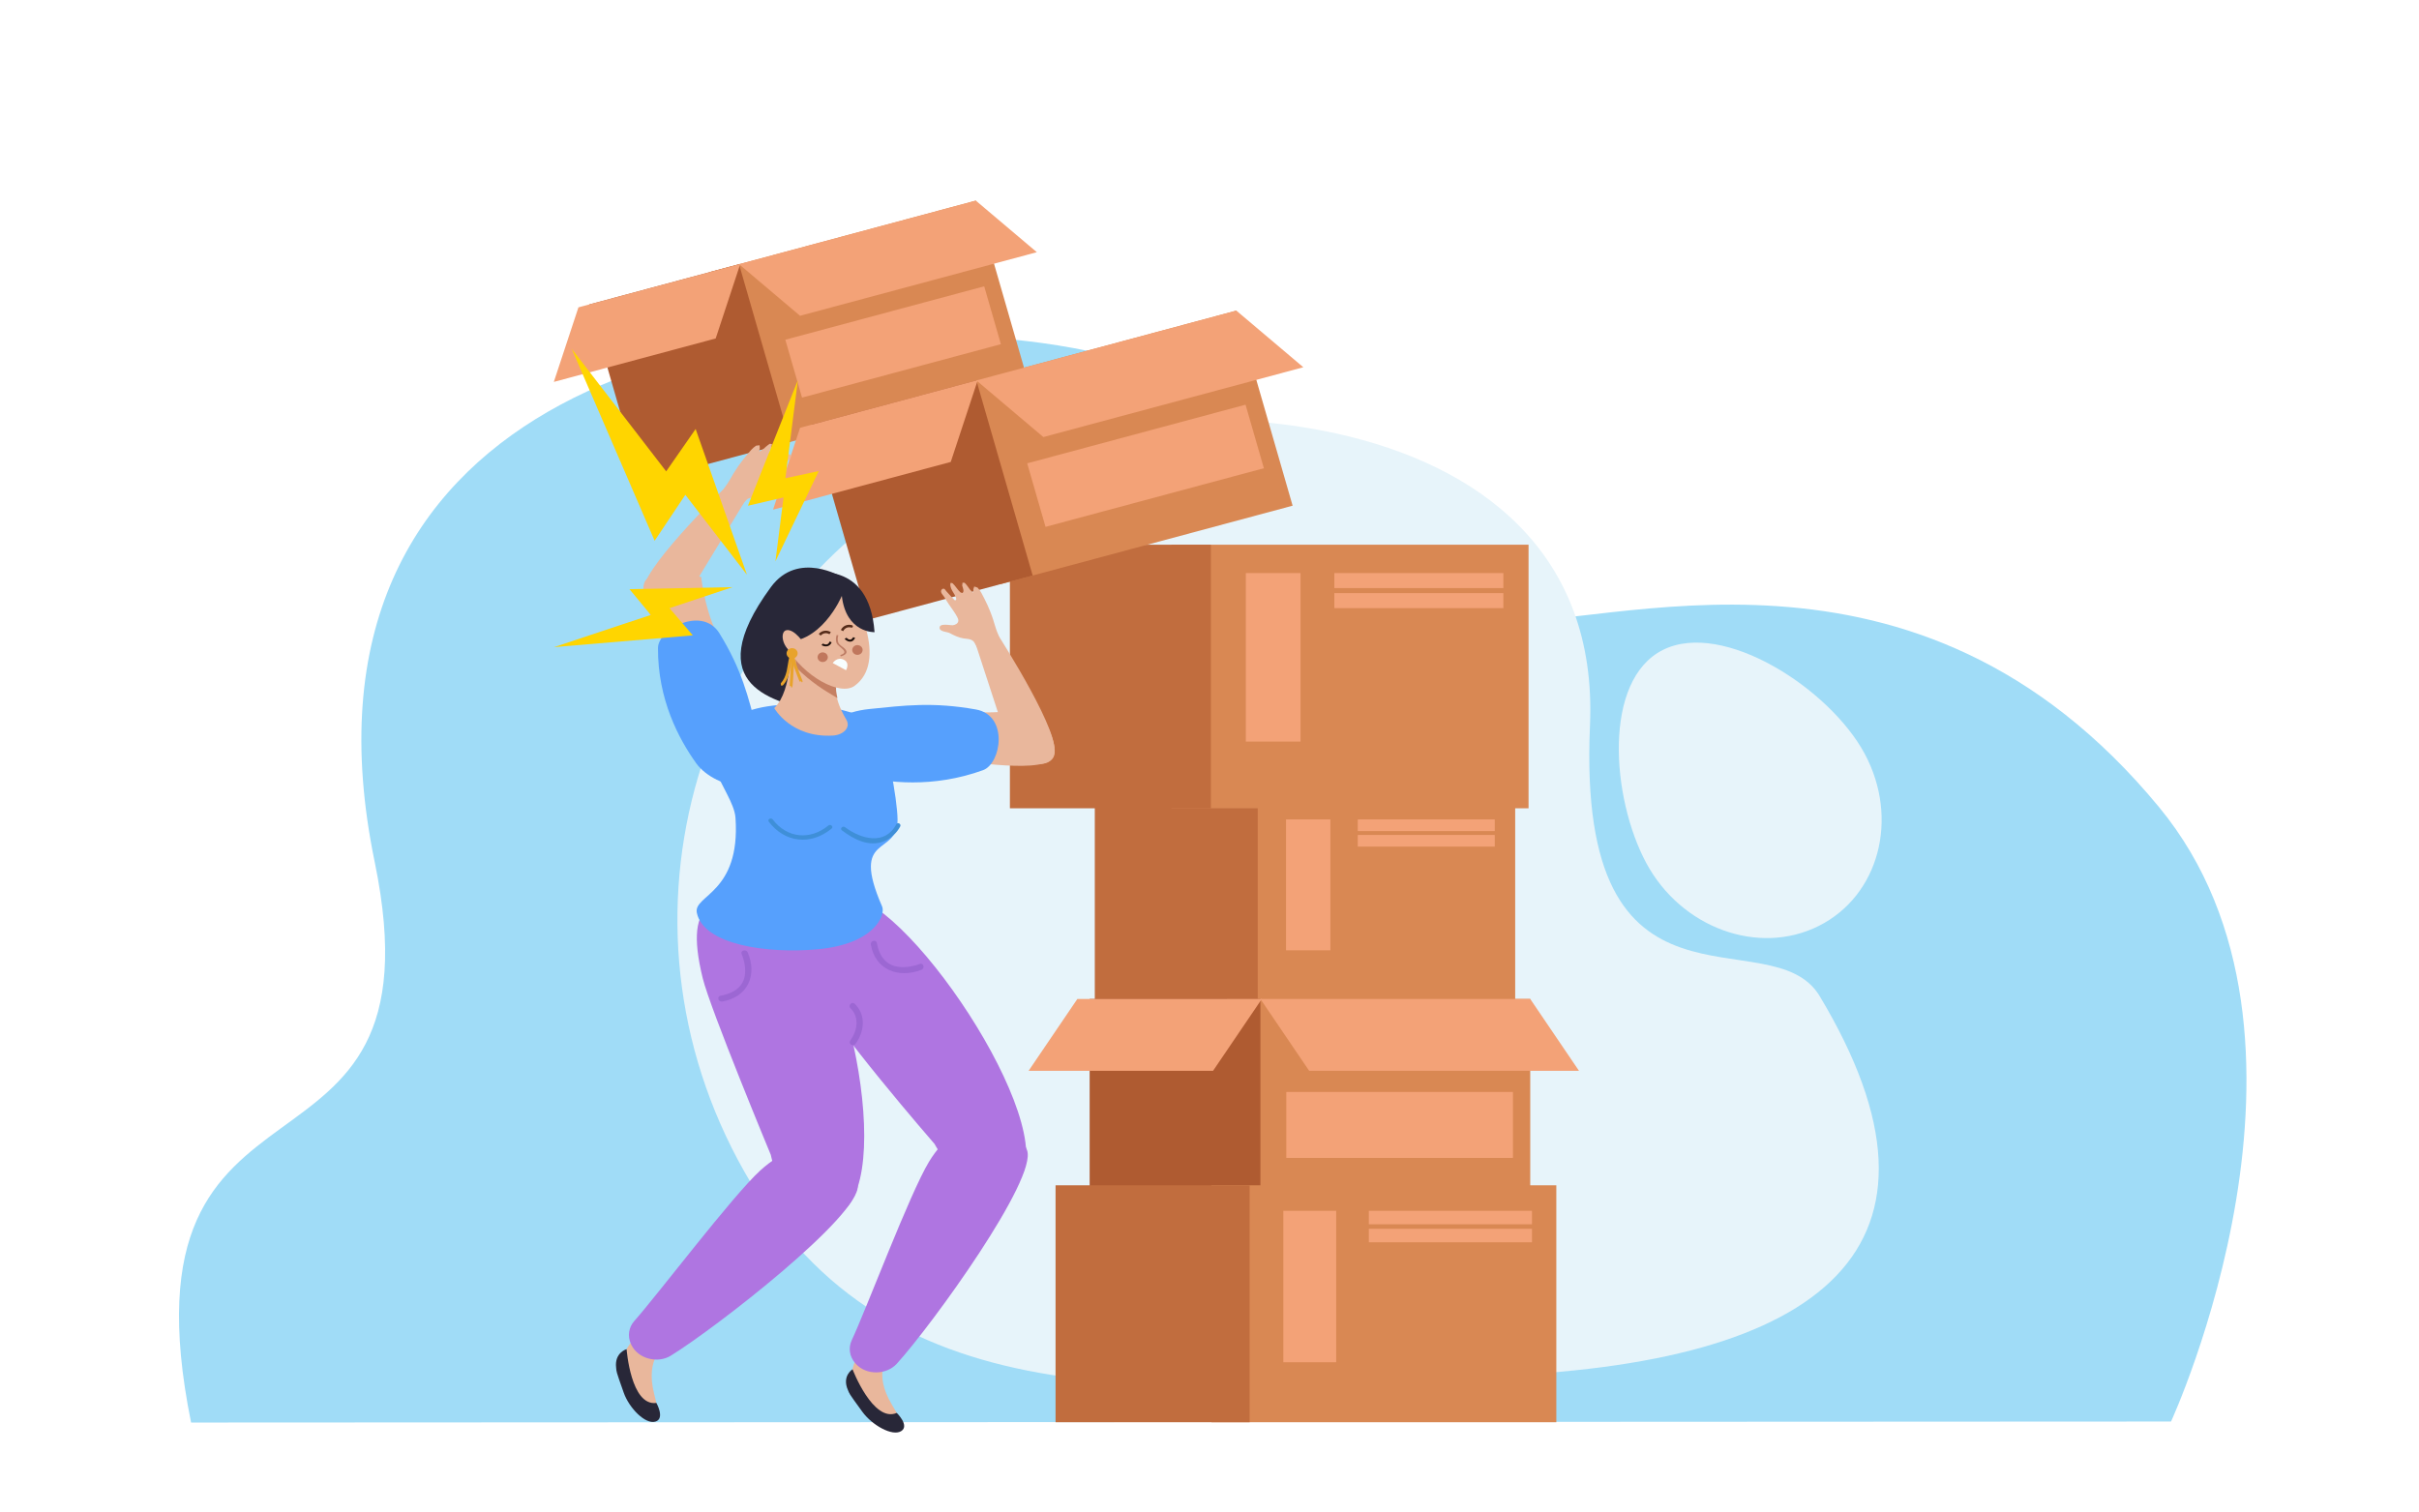
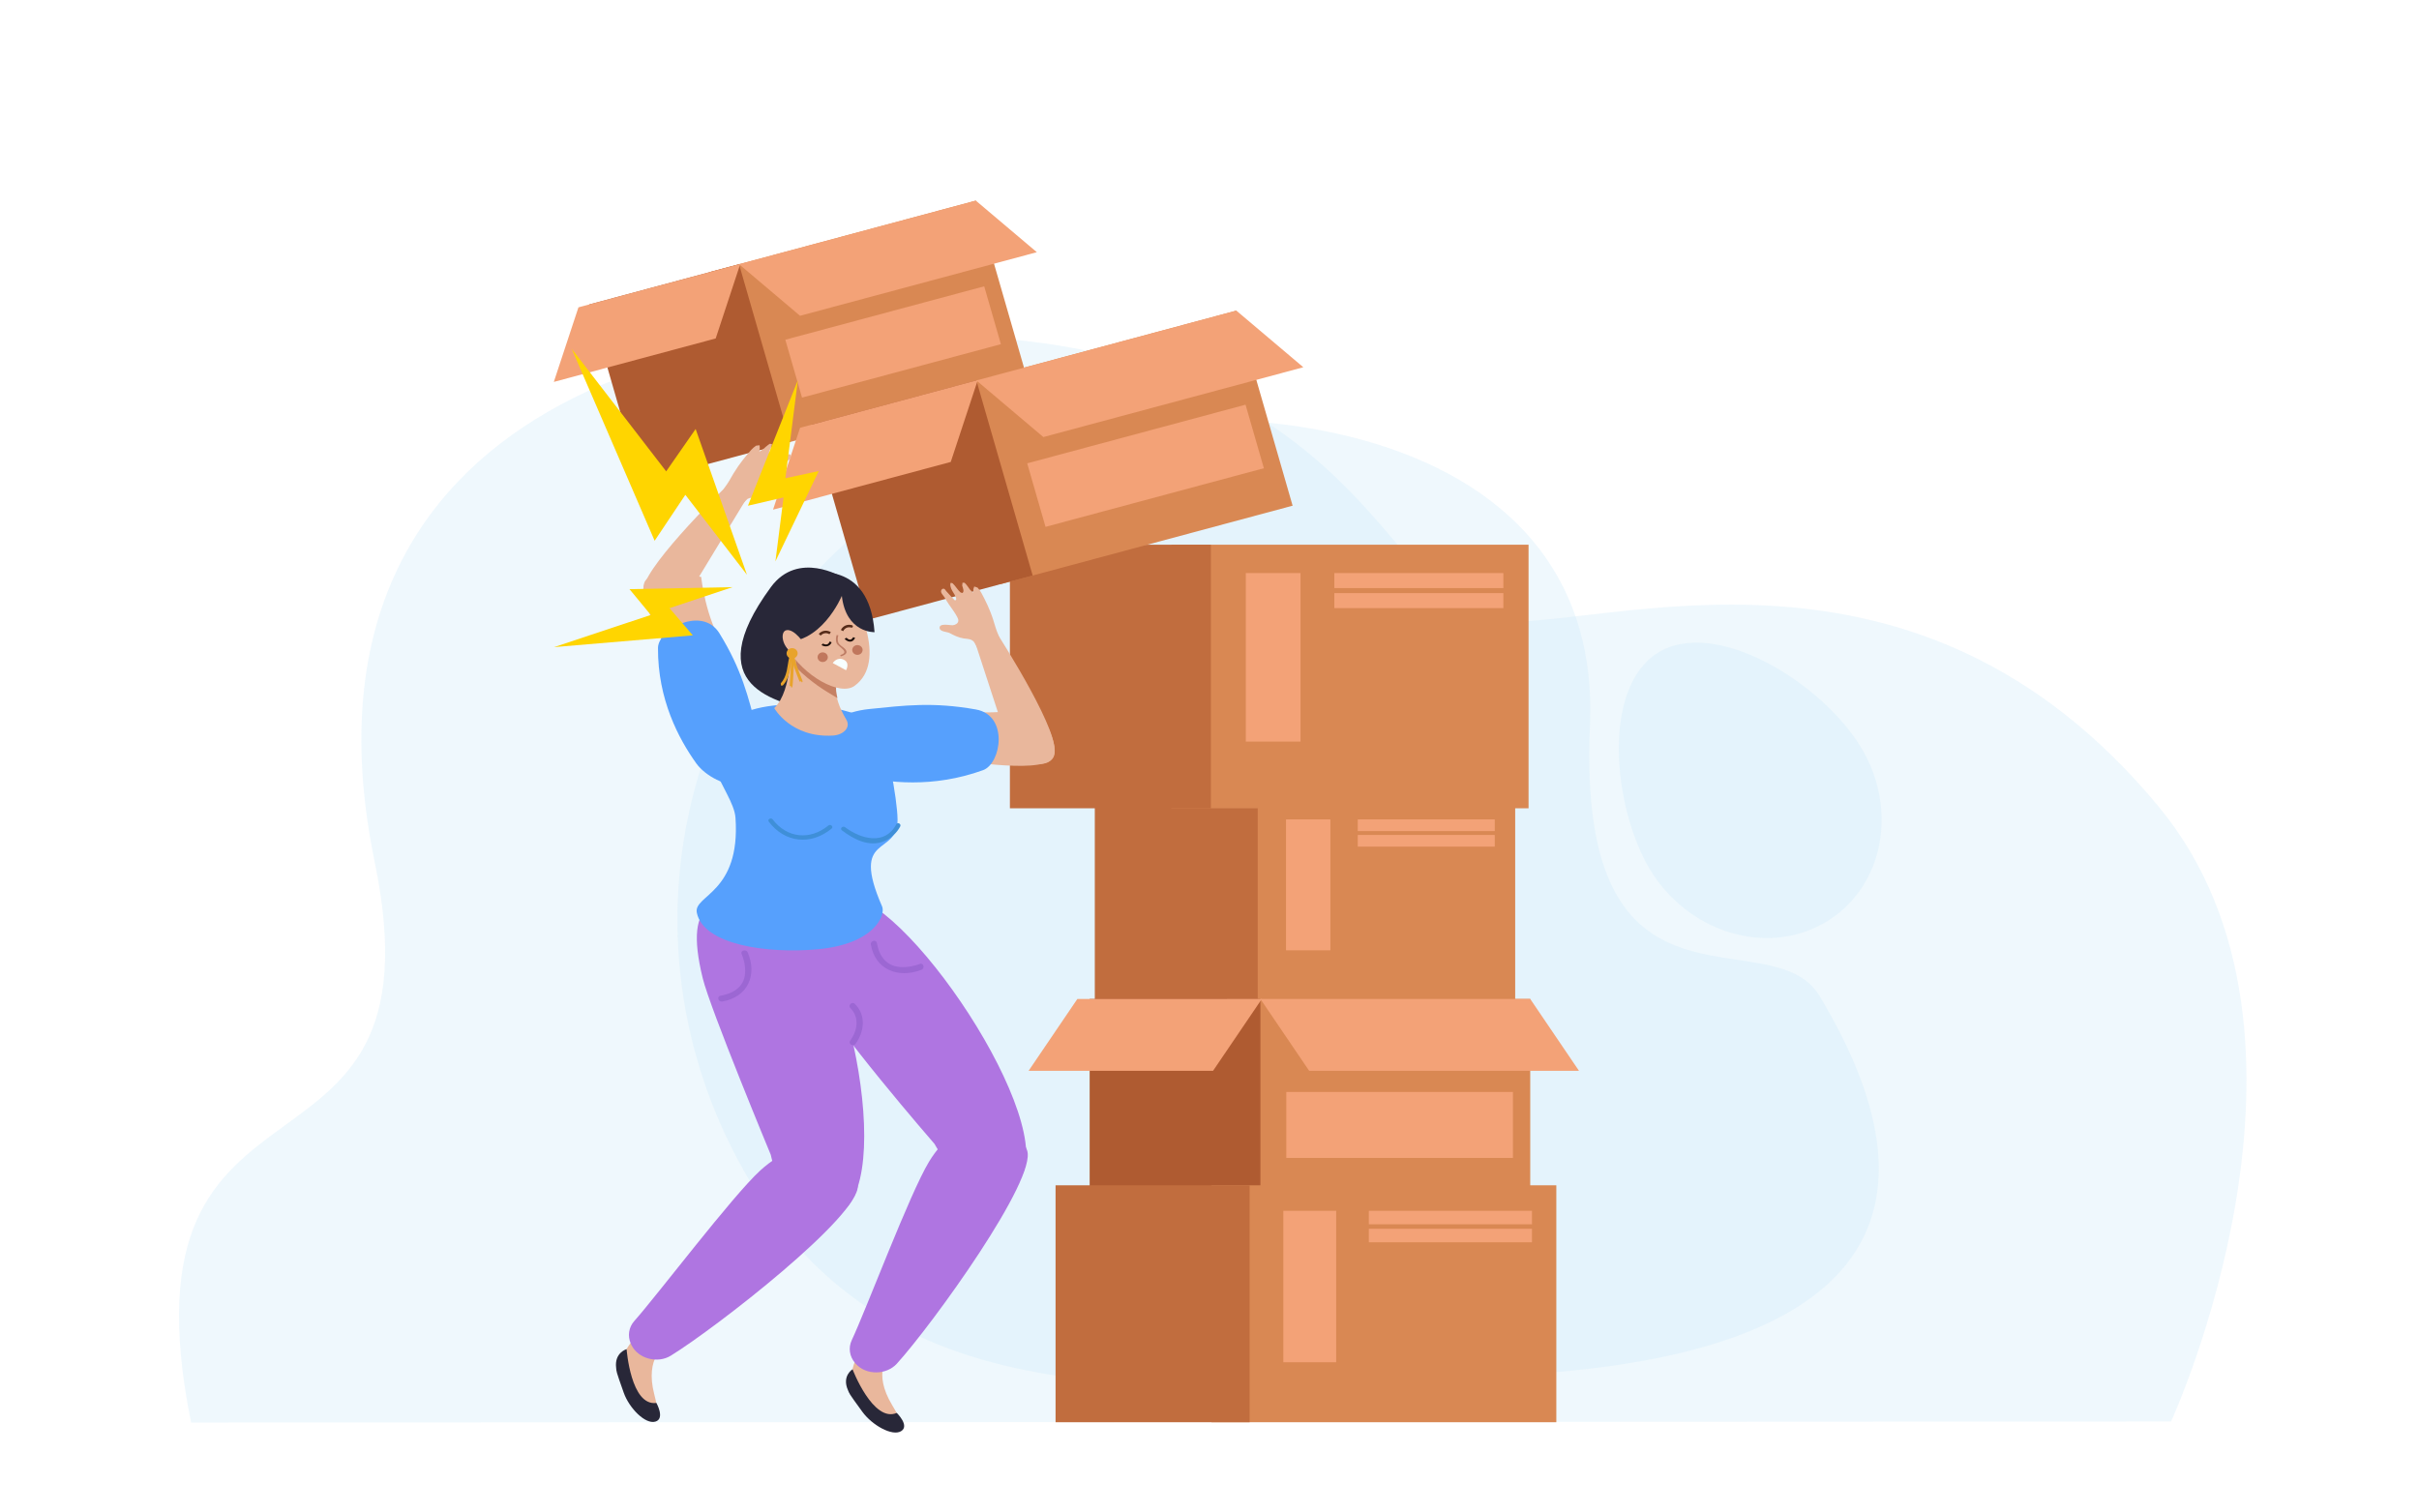
<svg xmlns="http://www.w3.org/2000/svg" id="eLoziI3lqWb1" viewBox="0 0 12000 7500" shape-rendering="geometricPrecision" text-rendering="geometricPrecision" version="1.1">
  <style id="style16411">
#eLoziI3lqWb345_tr {animation: eLoziI3lqWb345_tr__tr 3000ms linear infinite normal forwards}@keyframes eLoziI3lqWb345_tr__tr { 0% {transform: translate(7969.294px,3009.008px) rotate(0deg)} 10% {transform: translate(7969.294px,3009.008px) rotate(360deg)} 100% {transform: translate(7969.294px,3009.008px) rotate(0deg)}} #eLoziI3lqWb359_ts {animation: eLoziI3lqWb359_ts__ts 3000ms linear infinite normal forwards}@keyframes eLoziI3lqWb359_ts__ts { 0% {transform: translate(5853px,2269.5px) scale(0,0)} 10% {transform: translate(5853px,2269.5px) scale(1,1)} 100% {transform: translate(5853px,2269.5px) scale(0.5,0.5)}} #eLoziI3lqWb359 {animation: eLoziI3lqWb359_c_o 3000ms linear infinite normal forwards}@keyframes eLoziI3lqWb359_c_o { 0% {opacity: 1} 100% {opacity: 0}} #eLoziI3lqWb360_tr {animation: eLoziI3lqWb360_tr__tr 3000ms linear infinite normal forwards}@keyframes eLoziI3lqWb360_tr__tr { 0% {transform: translate(6373px,2167px) rotate(0deg)} 10% {transform: translate(6373px,2167px) rotate(15deg)} 46.667% {transform: translate(6373px,2167px) rotate(-15deg)} 100% {transform: translate(6373px,2167px) rotate(0deg)}}
</style>
  <defs id="defs16436">
    <path id="eLoziI3lqWb2" d="M7234,1358l282,227c0,0,17-100-48-276c0,0-25-35-93-94l-16-12c-4-4-15-12-15-12-72-55-113-71-113-71-185-26-279,12-279,12l282,226Z" />
    <path id="eLoziI3lqWb3" d="M7357,1204l-1-1-14-11c-69-52-108-70-111-71-167-23-260,6-276,12l280,224l280,225c2-16,10-114-49-272-1-3-27-38-93-93-1,0-9-8-14-12l-2-1Zm1-3l1,1l2,1c5,4,13,11,14,11c68,58,94,94,94,94c65,175,48,276,48,277s0,1-1,1h-1l-282-227-281-226c-1,0-1,0-1-1c0,0,0-1,1-1s96-38,280-13c0,1,40,18,112,71c0,1,9,7,14,12Z" />
    <path id="eLoziI3lqWb4" d="M7256,1334c152,122,266,232,255,245-11,14-143-74-296-196-151-122-266-232-255-246s143,75,296,197Z" />
    <path id="eLoziI3lqWb5" d="M7871,1331c-33-98-72-174-85-170-14,5,2,88,36,186c32,100,70,175,84,171c13-5-2-88-35-187Z" />
    <path id="eLoziI3lqWb81" d="M7114,1988l-318-172c0,0,1,101,97,263c0,0,31,30,109,75l17,10l18,9c81,40,122,49,122,49c188-8,273-63,273-63l-318-171Z" />
    <path id="eLoziI3lqWb82" d="M7020,2162l1,1c6,3,17,8,17,8c77,39,118,49,122,50c169-8,255-53,269-62l-316-170-315-170c1,16,10,114,97,259c2,2,34,32,108,75c0,0,10,5,16,9h1Zm0,4l-1-1-2-1c-6-3-15-9-16-9-77-45-108-75-109-75-95-160-97-263-97-264c0,0,0-1,1-1h1l318,171l318,172l1,1c0,1,0,1-1,1-1,1-87,55-274,64c0,0-43-10-123-50l-16-8Z" />
    <path id="eLoziI3lqWb83" d="M7097,2015c-171-93-303-181-295-196c8-16,154,48,325,140c173,93,305,180,297,195s-155-47-327-139Z" />
    <path id="eLoziI3lqWb84" d="M8028,1984l-352-82c0,0,28,98,163,228c0,0,38,21,125,44c0,0,13,4,19,5c6,2,19,4,19,4c89,18,132,16,132,16c178-57,245-133,245-133l-351-82Z" />
    <path id="eLoziI3lqWb85" d="M7983,2178h2c6,2,18,4,18,4c84,17,127,16,130,15c161-52,232-118,244-130l-349-81-350-82c6,16,40,108,161,224c3,2,41,23,125,45c0,0,11,3,18,4l1,1Zm1,3h-1l-2-1c-6-1-17-4-18-4-87-23-125-45-125-45h-1c-133-129-162-227-162-228v-2h1l353,82l351,81c0,1,1,1,1,1v2c-1,1-70,76-247,133-1,0-44,2-132-15c0,0-11-2-18-4Z" />
    <path id="eLoziI3lqWb86" d="M8020,2016c-190-46-341-95-337-112s161,5,352,49c189,46,340,95,336,112s-161-5-351-49Z" />
    <path id="eLoziI3lqWb87" d="M6868,1669l-351,85c0,0,69,75,248,131c0,0,43,1,131-19c0,0,13-2,19-4c6-1,19-5,19-5c88-24,125-45,125-45c134-132,160-230,160-230l-351,87Z" />
    <path id="eLoziI3lqWb88" d="M6915,1861l1-1c7-1,18-4,18-4c83-23,121-44,123-45c121-119,155-211,160-227l-349,86-348,85c12,12,84,78,245,127c3,0,46,1,130-17c1,0,12-2,18-4h2Zm2,2l-2,1h-1c-7,2-18,4-18,4-87,19-131,17-131,17h-1c-177-54-247-129-248-130v-1l1-1l350-86l352-87c0,0,1,0,1,1v1c0,1-28,101-161,231c0,0-38,22-124,45c0,0-11,4-18,5Z" />
    <path id="eLoziI3lqWb89" d="M6873,1699c-189,47-345,71-349,54-5-17,145-68,335-116c189-46,346-70,351-53c4,17-147,69-337,115Z" />
    <path id="eLoziI3lqWb90" d="M7476,2401l-354-74c0,0,30,97,168,225c0,0,38,20,126,41c0,0,13,3,19,4c6,2,20,4,20,4c89,15,131,12,131,12c177-61,243-138,243-138l-353-74Z" />
    <path id="eLoziI3lqWb91" d="M7436,2596h1c7,1,18,3,18,3c85,15,128,13,131,13c159-55,229-124,240-136l-350-73-352-74c6,16,43,107,167,222c3,1,42,20,125,40c0,0,12,3,18,4l2,1Zm1,3h-2l-2-1c-6-1-17-4-17-4-87-21-126-41-126-41h-1c-137-127-168-224-168-225-1-1,0-1,0-2h1l354,74l353,73c1,0,1,1,1,1c1,1,0,1,0,2-1,0-68,78-243,139h-1c0,0-44,3-132-13l-17-3Z" />
    <path id="eLoziI3lqWb92" d="M7469,2433c-192-40-343-86-340-103c4-18,161,1,353,41c190,40,342,86,338,104-3,17-160-2-351-42Z" />
    <path id="eLoziI3lqWb93" d="M6443,1615c-157,48-288,77-292,64-4-14,120-63,278-111c157-49,287-78,291-64c4,13-120,63-277,111Z" />
    <path id="eLoziI3lqWb94" d="M5252,1459c0,0,15,251-298,251h-22c-314,0-300-251-300-251h620Z" />
    <path id="eLoziI3lqWb95" d="M4792,1650v28c0,0,1,5,43,9c29,3,68,5,108,5s78-2,107-5c42-4,42-9,42-9v-28h-300Zm151,45c-61,0-154-5-154-17v-30c0-1,1-1,2-1h303c1,0,1,0,1,1v30c0,12-91,17-152,17Z" />
    <path id="eLoziI3lqWb96" d="M5252,1425c0,0,15,250-298,250h-22c-314,0-300-250-300-250h620Z" />
    <path id="eLoziI3lqWb97" d="M6855,1614c-91-50-160-100-153-113s87,17,178,66c91,50,159,100,153,113-7,12-87-17-178-66Z" />
    <path id="eLoziI3lqWb98" d="M8234,2446c-98-32-176-68-172-81c4-14,89,0,188,30c99,31,175,67,171,81s-88,0-187-30Z" />
    <path id="eLoziI3lqWb99" d="M7950,2992c-113,120-211,210-222,201-10-10,73-115,185-235s210-211,221-202c10,9-73,115-184,236Z" />
  </defs>
-   <path d="m 10769.894,7053.489 c 0,0 880,-1909 -59,-3048 -1211,-1469 -2724,-884 -3312,-920 -470.339,-53 -633,-1234 -2389,-1402 -1430.858,-199 -3627,291 -3151,2594 361,1752 -1302,846 -911,2781 z" fill="#a0dcf7" fill-rule="evenodd" stroke-width="28.222" stroke-linejoin="round" id="path16440" />
-   <path d="m 7358.391,6829.053 c -1464.469,45.484 -2890.474,277.849 -3632.387,-958.12 -741.995,-1235.969 -318.611,-2810.853 945.482,-3517.688 853.585,-477.236 3292.487,-478.698 3215.99,1247.171 -68.759,1552.394 898.435,940.662 1139.375,1342.122 741.995,1235.963 36.184,1833.484 -1668.46,1886.515" style="fill:#e7f4fa;fill-opacity:1;fill-rule:nonzero;stroke:none;stroke-width:8.267" id="path1068" />
-   <path d="m 9250.03,3739.706 c 173.191,322.352 71.107,705.13 -228.064,854.897 -299.171,149.761 -682.161,9.746 -855.434,-312.606 -173.191,-322.437 -216.445,-907.361 82.727,-1057.128 299.171,-149.767 827.492,192.406 1000.772,514.837" style="fill:#e7f4fa;fill-opacity:1;fill-rule:nonzero;stroke:none;stroke-width:8.267" id="path1070" />
+   <path d="m 10769.894,7053.489 c 0,0 880,-1909 -59,-3048 -1211,-1469 -2724,-884 -3312,-920 -470.339,-53 -633,-1234 -2389,-1402 -1430.858,-199 -3627,291 -3151,2594 361,1752 -1302,846 -911,2781 z" fill="#a0dcf7" fill-rule="evenodd" stroke-width="28.222" stroke-linejoin="round" id="path16440" style="fill:#cfecf9;fill-opacity:0.329" />
+   <path d="m 7358.391,6829.053 c -1464.469,45.484 -2890.474,277.849 -3632.387,-958.12 -741.995,-1235.969 -318.611,-2810.853 945.482,-3517.688 853.585,-477.236 3292.487,-478.698 3215.99,1247.171 -68.759,1552.394 898.435,940.662 1139.375,1342.122 741.995,1235.963 36.184,1833.484 -1668.46,1886.515" style="fill:#cfecf9;fill-opacity:0.329;fill-rule:nonzero;stroke:none;stroke-width:8.267" id="path1068" />
+   <path d="m 9250.03,3739.706 c 173.191,322.352 71.107,705.13 -228.064,854.897 -299.171,149.761 -682.161,9.746 -855.434,-312.606 -173.191,-322.437 -216.445,-907.361 82.727,-1057.128 299.171,-149.767 827.492,192.406 1000.772,514.837" style="fill:#cfecf9;fill-opacity:0.329;fill-rule:nonzero;stroke:none;stroke-width:8.267" id="path1070" />
  <path d="M 7516.434,4972.587 H 6080.412 V 3956.477 h 1436.022 v 1016.11" style="fill:#d98853;fill-opacity:1;fill-rule:nonzero;stroke:none;stroke-width:8.267" id="path1072" />
  <path d="m 5430.989,4972.587 h 808.223 V 3956.477 h -808.223 v 1016.11" style="fill:#c16d3e;fill-opacity:1;fill-rule:nonzero;stroke:none;stroke-width:8.267" id="path1074" />
  <path d="m 6599.651,4715.369 h -220.068 v -649.577 h 220.068 v 649.577" style="fill:#f3a277;fill-opacity:1;fill-rule:nonzero;stroke:none;stroke-width:8.267" id="path1076" />
  <path d="m 7415.113,4123.702 h -679.554 v -57.91 h 679.554 v 57.91" style="fill:#f3a277;fill-opacity:1;fill-rule:nonzero;stroke:none;stroke-width:8.267" id="path1078" />
  <path d="m 7415.113,4200.86 h -679.554 v -57.831 h 679.554 v 57.831" style="fill:#f3a277;fill-opacity:1;fill-rule:nonzero;stroke:none;stroke-width:8.267" id="path1080" />
  <path d="M 7582.75,4010.647 H 5811.114 V 2702.8 h 1771.637 v 1307.847" style="fill:#d98853;fill-opacity:1;fill-rule:nonzero;stroke:none;stroke-width:8.267" id="path1082" />
  <path d="m 5009.877,4010.647 h 997.067 V 2702.8 h -997.067 v 1307.847" style="fill:#c16d3e;fill-opacity:1;fill-rule:nonzero;stroke:none;stroke-width:8.267" id="path1084" />
  <path d="m 6451.618,3679.603 h -271.482 v -836.051 h 271.482 v 836.051" style="fill:#f3a277;fill-opacity:1;fill-rule:nonzero;stroke:none;stroke-width:8.267" id="path1086" />
  <path d="m 7457.78,2918.031 h -838.437 v -74.478 h 838.437 v 74.478" style="fill:#f3a277;fill-opacity:1;fill-rule:nonzero;stroke:none;stroke-width:8.267" id="path1088" />
  <path d="m 7457.78,3017.355 h -838.437 v -74.472 h 838.437 v 74.472" style="fill:#f3a277;fill-opacity:1;fill-rule:nonzero;stroke:none;stroke-width:8.267" id="path1090" />
  <path d="M 7591.082,5961.492 H 6086.136 v -1004.743 h 1504.945 v 1004.743" style="fill:#d98853;fill-opacity:1;fill-rule:nonzero;stroke:none;stroke-width:8.267" id="path1092" />
  <path d="m 5405.49,5961.492 h 847.021 v -1004.743 h -847.021 v 1004.743" style="fill:#af5b31;fill-opacity:1;fill-rule:nonzero;stroke:none;stroke-width:8.267" id="path1094" />
  <path d="M 7833.025,5313.377 H 6494.455 L 6252.511,4956.749 h 1338.571 l 241.944,356.628" style="fill:#f3a277;fill-opacity:1;fill-rule:nonzero;stroke:none;stroke-width:8.267" id="path1096" />
  <path d="m 5102.532,5313.377 h 915.016 l 242.032,-356.628 h -915.104 l -241.944,356.628" style="fill:#f3a277;fill-opacity:1;fill-rule:nonzero;stroke:none;stroke-width:8.267" id="path1098" />
  <path d="M 7505.325,5745.452 H 6381.016 v -327.225 h 1124.31 v 327.225" style="fill:#f3a277;fill-opacity:1;fill-rule:nonzero;stroke:none;stroke-width:8.267" id="path1100" />
  <path d="M 7720.508,7056.953 H 6009.974 V 5881.331 h 1710.534 v 1175.623" style="fill:#d98853;fill-opacity:1;fill-rule:nonzero;stroke:none;stroke-width:8.267" id="path1102" />
  <path d="m 5236.339,7056.953 h 962.732 V 5881.331 h -962.732 v 1175.623" style="fill:#c16d3e;fill-opacity:1;fill-rule:nonzero;stroke:none;stroke-width:8.267" id="path1104" />
  <path d="m 6628.432,6759.289 h -262.147 v -751.503 h 262.147 v 751.503" style="fill:#f3a277;fill-opacity:1;fill-rule:nonzero;stroke:none;stroke-width:8.267" id="path1106" />
  <path d="m 7599.83,6074.791 h -809.486 v -67.004 h 809.486 v 67.004" style="fill:#f3a277;fill-opacity:1;fill-rule:nonzero;stroke:none;stroke-width:8.267" id="path1108" />
  <path d="m 7599.83,6164.047 h -809.486 v -67.004 h 809.486 v 67.004" style="fill:#f3a277;fill-opacity:1;fill-rule:nonzero;stroke:none;stroke-width:8.267" id="path1110" />
  <path d="M 5095.122,1877.148 3774.477,2231.906 3520.244,1350.207 4840.808,995.449 5095.122,1877.148" style="fill:#d98853;fill-opacity:1;fill-rule:nonzero;stroke:none;stroke-width:8.267" id="path1112" />
  <path d="m 3177.233,2392.308 743.257,-199.631 -254.232,-881.699 -743.258,199.716 254.233,881.613" style="fill:#af5b31;fill-opacity:1;fill-rule:nonzero;stroke:none;stroke-width:8.267" id="path1114" />
  <path d="M 5143.431,1251.363 3968.875,1566.893 3666.258,1310.979 4840.808,995.449 5143.431,1251.363" style="fill:#f3a277;fill-opacity:1;fill-rule:nonzero;stroke:none;stroke-width:8.267" id="path1116" />
  <path d="m 2747.366,1895.014 803.01,-215.632 122.023,-370.029 -802.921,215.718 -122.111,369.943" style="fill:#f3a277;fill-opacity:1;fill-rule:nonzero;stroke:none;stroke-width:8.267" id="path1118" />
  <path d="m 4965.191,1707.809 -986.552,265.008 -82.808,-287.181 986.552,-265.014 82.808,287.187" style="fill:#f3a277;fill-opacity:1;fill-rule:nonzero;stroke:none;stroke-width:8.267" id="path1120" />
  <path d="m 6412.322,2509.182 -1449.826,389.515 -279.144,-967.946 1449.826,-389.521 279.144,967.952" style="fill:#d98853;fill-opacity:1;fill-rule:nonzero;stroke:none;stroke-width:8.267" id="path1122" />
  <path d="m 4306.844,3074.858 815.967,-219.202 -279.144,-967.952 -815.967,219.123 279.144,968.031" style="fill:#af5b31;fill-opacity:1;fill-rule:nonzero;stroke:none;stroke-width:8.267" id="path1124" />
  <path d="m 6465.421,1822.241 -1289.592,346.394 -332.162,-280.931 1289.51,-346.474 332.244,281.01" style="fill:#f3a277;fill-opacity:1;fill-rule:nonzero;stroke:none;stroke-width:8.267" id="path1126" />
  <path d="m 3834.904,2528.832 881.52,-236.745 134.059,-406.254 -881.608,236.83 -133.971,406.168" style="fill:#f3a277;fill-opacity:1;fill-rule:nonzero;stroke:none;stroke-width:8.267" id="path1128" />
  <path d="m 6269.761,2323.275 -1083.158,290.921 -90.888,-315.207 1083.076,-291 90.97,315.286" style="fill:#f3a277;fill-opacity:1;fill-rule:nonzero;stroke:none;stroke-width:8.267" id="path1130" />
  <path d="m 4704.729,3768.048 c 32.234,-1.218 439.29,73.668 514.19,-1.401 54.28,-54.42 -73.89,-261.36 -73.89,-261.36 0,0 -207.444,51.733 -370.366,18.438 -238.409,-48.73 -69.933,244.298 -69.933,244.298" style="fill:#e9b79c;fill-opacity:1;fill-rule:nonzero;stroke:none;stroke-width:8.267" id="path1132" />
  <path d="M 5228.424,3693.089 C 5196.784,3522.447 4908.298,3083.629 4908.298,3083.629 l -69.257,109.242 184.886,566.65 c 0,0 236.055,104.204 204.497,-66.432" style="fill:#e9b79c;fill-opacity:1;fill-rule:nonzero;stroke:none;stroke-width:8.267" id="path1134" />
  <path d="m 4819.935,3175.407 c -11.948,-5.604 -25.751,-5.543 -39.214,-7.553 -25.247,-3.716 -48.05,-15.186 -70.185,-26.802 -12.371,-6.5 -46.201,-6.091 -49.149,-23.312 -4.734,-28.343 51.843,-14.211 65.054,-15.429 12.118,-1.157 24.994,-8.04 27.267,-19.657 1.515,-7.632 -1.957,-15.35 -5.744,-22.252 -11.866,-22.008 -27.266,-41.908 -41.404,-62.539 -7.322,-10.721 -13.797,-21.844 -20.45,-32.972 -4.986,-8.363 -14.978,-17.622 -17.502,-26.723 -2.02,-7.224 2.335,-16.648 10.938,-16.97 7.827,-0.609 9.846,6.822 14.138,11.61 9.429,10.885 19.276,21.606 29.122,32.083 l 14.05,14.053 c 17.509,-1.036 -4.355,-33.222 -7.574,-38.418 -8.161,-13.236 -16.07,-27.289 -14.978,-43.291 l 2.335,-5.604 9.089,2.68 c 14.643,13.486 23.82,31.76 38.716,44.917 l 8.836,3.228 c 12.371,-4.325 2.714,-28.099 0,-36.14 l 1.325,-14.863 h 10.099 l 7.404,7.468 c 6.122,8.284 13.381,16.41 18.512,25.34 l 15.236,15.838 2.777,-2.741 v -14.211 l 4.355,-12.999 16.158,5.421 c 15.318,15.594 24.742,36.548 34.506,55.632 10.433,20.388 19.945,41.256 28.358,62.454 10.686,26.643 19.187,53.689 27.096,81.136 6.122,21.119 19.358,44.186 21.63,65.628 1.704,15.996 -7.656,31.59 -20.368,41.908 -12.371,10.069 -27.266,16.483 -40.729,25.34 -8.161,5.36 -14.643,10.069 -24.155,6.091 -11.191,-4.629 -40.477,-66.438 -45.86,-71.39 l -10.187,-6.987" style="fill:#e9b79c;fill-opacity:1;fill-rule:nonzero;stroke:none;stroke-width:8.267" id="path1136" />
  <path d="m 4312.733,3518.061 c -124.213,12.67 -236.724,69.197 -230.917,172.914 3.345,58.799 94.422,137.907 171.929,157.077 149.036,36.871 375.075,63.185 622.832,-26.558 90.717,-32.893 128.082,-272.16 -35.345,-301.154 -214.513,-38.095 -353.622,-20.065 -528.498,-2.254" style="fill:#56a0fd;fill-opacity:1;fill-rule:nonzero;stroke:none;stroke-width:8.267" id="path1138" />
  <path d="m 4270.407,6695.94 c 0,0 -85.674,128.892 -27.519,230.739 58.067,101.847 101.403,143.432 210.304,169.99 47.798,11.695 12.118,-58.885 -27.266,-124.348 -99.724,-165.44 -17.004,-243.488 -17.004,-243.488 l -138.515,-32.893" style="fill:#e9b79c;fill-opacity:1;fill-rule:nonzero;stroke:none;stroke-width:8.267" id="path1140" />
  <path d="m 4229.167,6794.211 c 0,0 102.248,267.287 219.392,216.528 0,0 65.388,63.429 21.8,90.474 -43.594,26.966 -143.4,-28.909 -192.296,-95.835 -72.88,-99.897 -63.539,-89.5 -71.7,-108.017 -31.135,-70.172 22.804,-103.15 22.804,-103.15" style="fill:#282738;fill-opacity:1;fill-rule:nonzero;stroke:none;stroke-width:8.267" id="path1142" />
  <path d="m 4635.888,5676.011 c 0,0 -522.603,-601.986 -578.562,-750.614 -43.594,-115.491 -184.805,-441.985 114.954,-483.163 302.031,-41.421 1093.932,1141.998 883.799,1412.051 -190.611,244.871 -420.19,-178.274 -420.19,-178.274" style="fill:#af75e1;fill-opacity:1;fill-rule:nonzero;stroke:none;stroke-width:8.267" id="path1144" />
  <path d="m 4245.413,6767.251 c 51.919,57.825 152.489,55.632 203.739,-0.914 177.313,-195.574 699.24,-918.977 645.553,-1059.644 -82.474,-215.955 -337.887,-186.802 -486.248,57.91 -96.107,158.618 -310.873,731.603 -383.16,885.268 -17.591,37.279 -11.531,80.082 16.328,112.975 l 3.787,4.386" style="fill:#af75e1;fill-opacity:1;fill-rule:nonzero;stroke:none;stroke-width:8.267" id="path1146" />
  <path d="m 3176.557,6611.069 c 0,0 -119.668,100.707 -93.412,214.17 26.174,113.378 55.713,164.953 152.571,219.774 42.502,24.036 28.781,-53.281 9.846,-126.699 -47.716,-185.663 54.451,-238.457 54.451,-238.457 l -123.456,-68.789" style="fill:#e9b79c;fill-opacity:1;fill-rule:nonzero;stroke:none;stroke-width:8.267" id="path1148" />
  <path d="m 3108.392,6694.313 c 0,0 20.62,284.184 147.774,266.964 0,0 44.434,78.456 -5.302,92.667 -49.647,14.217 -129.344,-66.273 -156.781,-143.67 -41.063,-115.577 -35.093,-103.065 -37.529,-122.965 -9.594,-75.776 51.837,-92.996 51.837,-92.996" style="fill:#282738;fill-opacity:1;fill-rule:nonzero;stroke:none;stroke-width:8.267" id="path1150" />
  <path d="m 3823.626,5730.022 c 0,0 -299.929,-722.429 -337.628,-876.259 -100.904,-411.529 69.175,-419.57 368.934,-378.471 302.03,41.421 600.533,1336.025 320.378,1538.829 -254.062,183.872 -351.684,-284.099 -351.684,-284.099" style="fill:#af75e1;fill-opacity:1;fill-rule:nonzero;stroke:none;stroke-width:8.267" id="path1152" />
  <path d="m 3131.789,6672.872 c 33.155,69.441 130.354,94.379 195.913,53.847 227.048,-140.1 938.243,-694.409 927.469,-843.926 -16.41,-229.521 -270.138,-270.131 -483.635,-75.045 -138.351,126.37 -510.907,618.877 -624.94,746.953 -27.683,31.108 -34.335,73.827 -17.168,112.976 l 2.335,5.178" style="fill:#af75e1;fill-opacity:1;fill-rule:nonzero;stroke:none;stroke-width:8.267" id="path1154" />
  <path d="m 4353.215,3608.133 c -107.721,-125.316 -631.756,-170.557 -751.254,-7.474 0,0 -36.86,111.922 -57.985,206.051 31.811,90.962 99.642,179.328 104.609,251.285 26.086,374.981 -209.799,382.778 -191.792,470.98 32.398,158.295 346.464,204.424 600.11,181.119 281.498,-25.913 337.375,-170.07 319.034,-212.142 -160.82,-368.323 78.264,-244.871 76.579,-431.673 -0.947,-100.787 -56.217,-407.953 -99.301,-458.146" style="fill:#56a0fd;fill-opacity:1;fill-rule:nonzero;stroke:none;stroke-width:8.267" id="path1156" />
  <path d="m 4465.727,4100.798 c -15.988,31.023 -45.355,58.233 -78.012,72.285 -75.569,32.649 -152.237,-8.449 -211.478,-53.116 -11.449,-8.613 4.544,-24.042 15.817,-15.514 79.527,59.938 199.7,90.961 254.069,-14.455 6.476,-12.511 26.086,-1.706 19.604,10.8" style="fill:#3f8fd8;fill-opacity:1;fill-rule:nonzero;stroke:none;stroke-width:8.267" id="path1158" />
  <path d="m 4125.492,4111.275 c -103.006,84.791 -232.104,70.738 -311.713,-34.111 -8.584,-11.287 10.856,-22.337 19.358,-11.129 70.854,93.16 185.726,104.527 276.197,30.054 11.02,-9.015 27.178,6.091 16.158,15.186" style="fill:#3f8fd8;fill-opacity:1;fill-rule:nonzero;stroke:none;stroke-width:8.267" id="path1160" />
  <path d="m 3679.133,4733.728 c 11.02,25.742 17.42,54.822 17.584,82.598 0.631,73.827 -50.657,111.836 -122.357,124.263 -19.692,3.35 -11.361,32.406 8.331,28.994 127.911,-22.172 174.536,-132.224 126.485,-243.817 -7.574,-17.622 -37.788,-9.911 -30.044,7.961" style="fill:#9c67d3;fill-opacity:1;fill-rule:nonzero;stroke:none;stroke-width:8.267" id="path1162" />
  <path d="m 4218.651,5002.391 c 46.87,46.623 34.083,112.324 -1.01,161.541 -11.449,16.002 15.565,31.029 26.843,15.192 43.254,-60.669 53.188,-141.318 -3.787,-198.01 -13.968,-13.888 -36.021,7.389 -22.047,21.277" style="fill:#9c67d3;fill-opacity:1;fill-rule:nonzero;stroke:none;stroke-width:8.267" id="path1164" />
  <path d="m 4177.5,2863.611 c 0,0 -218.471,-134.252 -353.451,49.705 -368.599,502.496 36.69,567.144 215.101,616.684 17.079,4.812 -102.501,-330.228 -75.91,-392.767 l 10.521,-19.005 2.967,-15.107 c 3.029,-13.157 6.987,-26.229 11.613,-38.899 8.754,-24.773 20.197,-48.651 33.666,-71.475 21.119,-35.086 47.293,-68.546 79.861,-95.024 12.453,-10.233 25.834,-19.492 40.729,-26.071 l 34.929,-8.04" style="fill:#282738;fill-opacity:1;fill-rule:nonzero;stroke:none;stroke-width:8.267" id="path1166" />
  <path d="m 3922.005,3181.09 c 0,0 252.465,75.94 233.19,98.192 -19.27,22.172 0,75.045 -6.899,122.722 -7.322,51.654 15.735,110.697 50.07,168.772 23.984,40.69 -16.997,75.934 -65.553,78.943 -209.382,12.749 -292.02,-136.202 -292.02,-136.202 92.825,-87.879 81.212,-332.427 81.212,-332.427" style="fill:#e9b79c;fill-opacity:1;fill-rule:nonzero;stroke:none;stroke-width:8.267" id="path1168" />
  <path d="m 4148.296,3402.003 c 6.817,-47.677 -12.371,-100.549 6.899,-122.722 19.276,-22.252 -233.19,-98.192 -233.19,-98.192 0,0 29.955,53.847 25.751,130.031 84.153,81.136 136.918,111.026 206.769,152.935 -5.996,-22.172 -8.925,-43.37 -6.248,-62.052" style="fill:#c58063;fill-opacity:1;fill-rule:nonzero;stroke:none;stroke-width:8.267" id="path1170" />
  <path d="m 4176.742,2887.897 c 75.569,77.481 229.068,395.935 62.018,515.569 -71.195,51.246 -251.114,-45.563 -336.536,-192.486 -35.093,-60.261 -26.339,-187.935 42.837,-293.437 31.224,-47.841 144.997,-120.364 231.681,-29.646" style="fill:#e9b79c;fill-opacity:1;fill-rule:nonzero;stroke:none;stroke-width:8.267" id="path1172" />
  <path d="m 4176.067,2956.686 c 0,0 -105.196,253.484 -310.027,226.353 0,0 -47.634,-238.371 156.024,-338.19 0,0 290.253,-70.818 316.339,291.981 0,0 -141.046,5.056 -162.335,-180.144" style="fill:#282738;fill-opacity:1;fill-rule:nonzero;stroke:none;stroke-width:8.267" id="path1174" />
  <path d="m 3988.82,3193.437 c 0,0 -45.608,-71.713 -85.838,-66.84 -40.224,4.812 -21.289,109.723 55.208,118.659 76.245,8.851 45.444,-31.839 30.63,-51.819" style="fill:#e9b79c;fill-opacity:1;fill-rule:nonzero;stroke:none;stroke-width:8.267" id="path1176" />
  <path d="m 3925.198,3411.993 -1.073,-14.053 0.631,7.066 -7.41,-1.218 c 0.631,-3.655 2.967,-49.541 5.112,-89.987 1.325,-25.748 2.777,-52.221 3.85,-72.121 l 7.826,-6.658 v 0 l 7.069,7.468 c -1.073,19.821 -2.461,46.294 -3.85,72.042 -5.112,96.809 -5.112,96.809 -11.954,97.461" style="fill:#e8a32b;fill-opacity:1;fill-rule:nonzero;stroke:none;stroke-width:8.267" id="path1178" />
  <path d="m 3878.41,3402.411 -4.481,-1.705 -0.821,-9.911 c 14.309,-15.758 23.732,-35.409 29.709,-61.967 2.335,-10.562 3.977,-21.198 5.617,-31.76 1.957,-12.183 3.976,-24.853 6.987,-37.358 l 7.404,-19.328 10.269,-2.437 2.714,9.582 -5.807,15.429 c -2.967,11.86 -4.86,24.207 -6.728,36.146 -1.704,10.879 -3.472,21.764 -5.807,32.564 -6.482,28.995 -17.003,50.68 -32.991,68.308 l -6.059,2.436" style="fill:#e8a32b;fill-opacity:1;fill-rule:nonzero;stroke:none;stroke-width:8.267" id="path1180" />
  <path d="m 3978.216,3386.087 -8.414,-11.616 4.04,5.848 -7.151,1.949 -2.209,-5.543 c -9.007,-22.008 -36.355,-89.091 -40.06,-128.563 l 6.817,-7.639 8.079,6.42 c 2.335,24.852 15.489,66.84 39.132,124.75 3.219,7.876 4.544,11.208 0,14.376" style="fill:#e8a32b;fill-opacity:1;fill-rule:nonzero;stroke:none;stroke-width:8.267" id="path1182" />
  <path d="m 3956.845,3243.142 c 0.757,-14.296 -10.945,-26.394 -26.093,-27.045 -15.148,-0.731 -28.024,10.313 -28.781,24.53 -0.758,14.29 10.944,26.394 26.092,27.045 15.23,0.731 28.106,-10.319 28.781,-24.53" style="fill:#e8a32b;fill-opacity:1;fill-rule:nonzero;stroke:none;stroke-width:8.267" id="path1184" />
  <path d="m 4082.15,3193.358 2.588,1.279 8.925,2.863 c 12.118,1.949 18.342,-5.117 22.129,-14.619 l 9.846,4.203 c -8.331,21.033 -30.46,25.663 -50.575,13.809 l 7.069,-7.553" style="fill:#1e100c;fill-opacity:1;fill-rule:nonzero;stroke:none;stroke-width:8.267" id="path1186" />
  <path d="m 4198.707,3164.442 9.676,7.066 c 11.443,5.848 18.764,-0.609 24.066,-10.154 l 9.846,4.142 c -6.122,11.373 -16.322,21.283 -31.558,17.543 -8.161,-1.949 -15.483,-7.145 -20.955,-12.914 l 8.925,-5.665" style="fill:#1e100c;fill-opacity:1;fill-rule:nonzero;stroke:none;stroke-width:8.267" id="path1188" />
  <path d="m 4222.943,3114.006 c -17.508,-4.873 -32.404,2.436 -40.23,17.787 l -11.443,-6.091 c 10.351,-20.223 31.64,-30.048 55.038,-23.634 8.079,2.254 4.734,14.211 -3.345,11.939" style="fill:#552b19;fill-opacity:1;fill-rule:nonzero;stroke:none;stroke-width:8.267" id="path1190" />
  <path d="m 4114.718,3146.979 c -15.4,-9.094 -31.893,-5.848 -43.847,6.907 l -9.171,-8.771 c 15.735,-16.812 39.05,-20.875 59.664,-8.692 l -6.646,10.556" style="fill:#552b19;fill-opacity:1;fill-rule:nonzero;stroke:none;stroke-width:8.267" id="path1192" />
  <path d="m 4158.899,3152.26 c -3.219,10.885 -4.545,23.391 -0.947,34.191 5.365,15.679 24.578,22.337 35.345,35.171 14.731,17.622 0.757,28.666 -22.217,35.33 l -2.84,-6.664 c 51.585,-14.863 -9.594,-38.82 -18.007,-59.043 -5.239,-12.591 -4.103,-27.368 0,-40.367 l 8.918,1.401" style="fill:#bd7c64;fill-opacity:1;fill-rule:nonzero;stroke:none;stroke-width:8.267" id="path1194" />
  <path d="m 4197.021,3325.497 c 0,0 21.712,-36.792 -11.866,-52.385 -33.66,-15.594 -54.11,16.977 -54.11,16.977 l 65.975,35.409" style="fill:#f8ffff;fill-opacity:1;fill-rule:nonzero;stroke:none;stroke-width:8.267" id="path1196" />
  <path d="m 4057.238,3269.048 c 4.797,12.426 19.358,18.846 32.568,14.376 13.216,-4.447 20.033,-18.189 15.236,-30.615 -4.734,-12.426 -19.358,-18.846 -32.568,-14.375 -13.217,4.569 -20.033,18.189 -15.236,30.615" style="fill:#c0775d;fill-opacity:1;fill-rule:nonzero;stroke:none;stroke-width:8.267" id="path1198" />
  <path d="m 4269.144,3205.943 c -11.279,-8.12 -27.437,-6.17 -36.102,4.447 -8.672,10.556 -6.564,25.742 4.734,33.868 11.279,8.199 27.437,6.17 36.102,-4.386 8.672,-10.642 6.564,-25.827 -4.734,-33.953" style="fill:#c0775d;fill-opacity:1;fill-rule:nonzero;stroke:none;stroke-width:8.267" id="path1200" />
  <path d="m 3375.582,3351.975 c -10.01,-29.482 -223.937,-372.057 -176.978,-465.863 34.083,-67.979 279.649,-23.719 279.649,-23.719 0,0 21.63,205.728 110.498,341.601 130.102,198.906 -213.169,147.982 -213.169,147.982" style="fill:#e9b79c;fill-opacity:1;fill-rule:nonzero;stroke:none;stroke-width:8.267" id="path1202" />
  <path d="m 3201.886,2887.574 c 70.356,-159.513 453.011,-525.156 453.011,-525.156 l 42.326,121.424 -311.201,512.48 c 0,0 -254.321,50.759 -184.135,-108.748" style="fill:#e9b79c;fill-opacity:1;fill-rule:nonzero;stroke:none;stroke-width:8.267" id="path1204" />
  <path d="m 3719.862,2470.928 c 12.958,-2.924 26.427,0 39.972,1.036 25.417,1.766 50.329,-4.447 74.647,-11.043 13.463,-3.655 46.372,4.081 53.188,-12.183 11.19,-26.558 -47.129,-24.938 -59.752,-28.995 -11.613,-3.655 -22.551,-13.243 -22.046,-25.017 0,-7.797 5.491,-14.54 10.685,-20.467 16.663,-18.926 36.273,-34.922 54.785,-52.062 9.676,-8.93 18.6,-18.274 27.601,-27.691 6.817,-7.066 18.683,-13.973 23.227,-22.337 3.597,-6.579 1.578,-16.733 -6.728,-18.926 l -16.41,8.37 c -11.784,8.607 -23.82,16.812 -35.85,25.011 l -17.003,10.642 c -16.745,-4.812 12.036,-31.431 16.328,-35.896 11.027,-11.129 22.047,-23.147 24.659,-38.905 l -1.073,-6.03 -9.505,0.67 c -17.338,10.069 -30.548,25.906 -48.139,35.494 l -9.259,1.218 c -11.109,-6.822 3.85,-27.941 8.167,-35.25 l 2.209,-14.784 -9.928,-2.193 -8.918,5.787 c -7.915,6.658 -16.915,13.078 -23.902,20.71 l -18.512,12.103 -2.083,-3.228 3.03,-13.967 -1.199,-13.645 -17.085,1.888 c -18.512,11.939 -32.568,30.292 -46.454,46.781 -14.896,17.622 -28.952,35.975 -42.162,54.822 -16.492,23.634 -31.053,48.243 -45.109,73.254 -10.856,19.248 -29.033,38.905 -36.185,59.372 -5.365,15.186 0,32.406 10.098,45.155 9.764,12.511 22.804,22.014 33.831,33.465 6.734,7.066 11.948,12.993 22.135,11.208 12.03,-2.132 54.785,-56.04 61.179,-59.78 l 11.613,-4.569" style="fill:#e9b79c;fill-opacity:1;fill-rule:nonzero;stroke:none;stroke-width:8.267" id="path1206" />
  <path d="m 3754.45,3620.151 c 30.719,116.795 14.813,238.377 -87.94,268.992 -58.319,17.384 -166.797,-37.602 -212.323,-101.116 -87.441,-122.149 -191.457,-317.637 -190.106,-573.07 0.631,-93.477 220.061,-210.272 304.889,-72.444 111.425,181.034 142.138,313.173 185.48,477.638" style="fill:#56a0fd;fill-opacity:1;fill-rule:nonzero;stroke:none;stroke-width:8.267" id="path1208" />
  <path d="m 4563.014,4782.946 c -26.849,10.313 -57.057,16.081 -85.838,15.917 -76.497,-0.609 -115.213,-50.436 -127.079,-119.713 -3.282,-19.09 -33.407,-11.452 -30.125,7.632 21.207,123.696 134.646,170.149 250.869,125.237 18.43,-7.066 10.767,-36.304 -7.827,-29.074" style="fill:#9c67d3;fill-opacity:1;fill-rule:nonzero;stroke:none;stroke-width:8.267" id="path1210" />
  <path d="m 3705.472,2851.916 -305.653,-396.666 -152.319,227.98 -411.601,-952.845 468.828,608.485 146.177,-210.272 254.567,723.319" style="fill:#ffd500;fill-opacity:1;fill-rule:nonzero;stroke:none;stroke-width:8.267" id="path1212" />
  <path d="m 3846.682,2785.319 40.23,-317.071 -176.562,41.092 247.587,-622.69 -61.772,486.33 165.453,-35.573 -214.936,447.912" style="fill:#ffd500;fill-opacity:1;fill-rule:nonzero;stroke:none;stroke-width:8.267" id="path1214" />
  <path d="m 3634.106,2913.316 -312.887,104.204 115.711,135.062 -688.473,58.397 479.936,-159.671 -105.612,-128.003 511.324,-9.99" style="fill:#ffd500;fill-opacity:1;fill-rule:nonzero;stroke:none;stroke-width:8.267" id="path1216" />
</svg>
